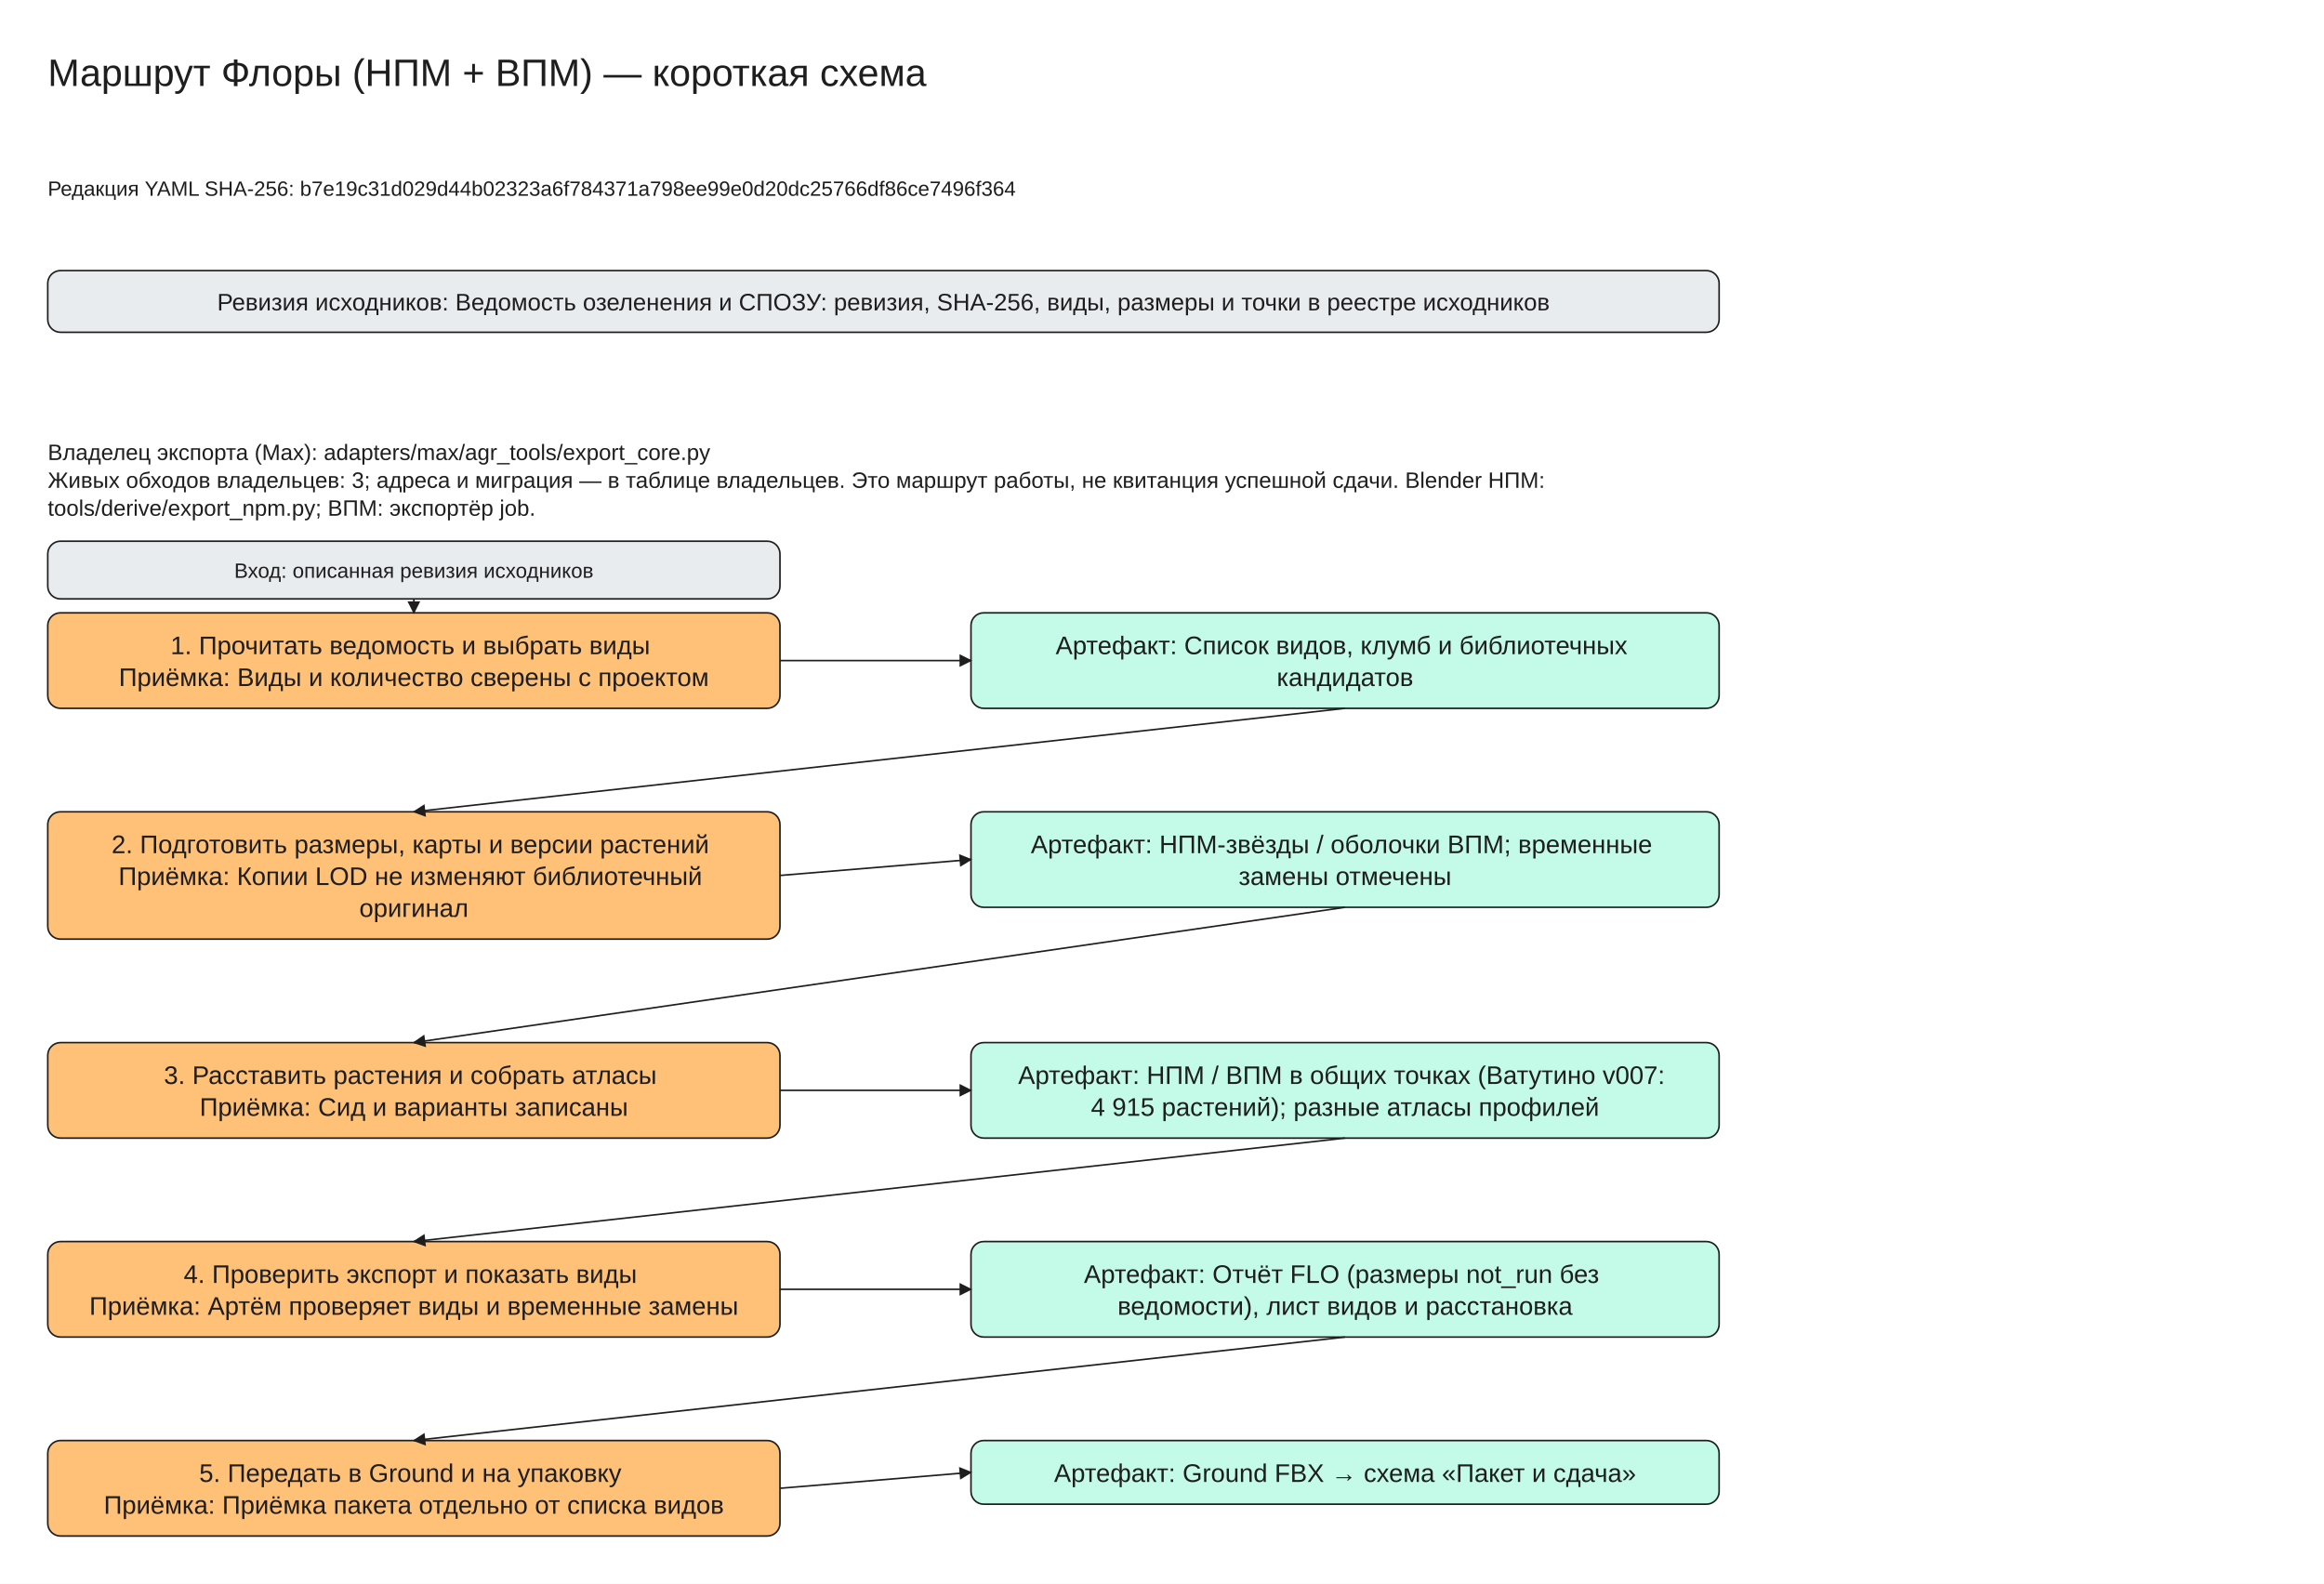
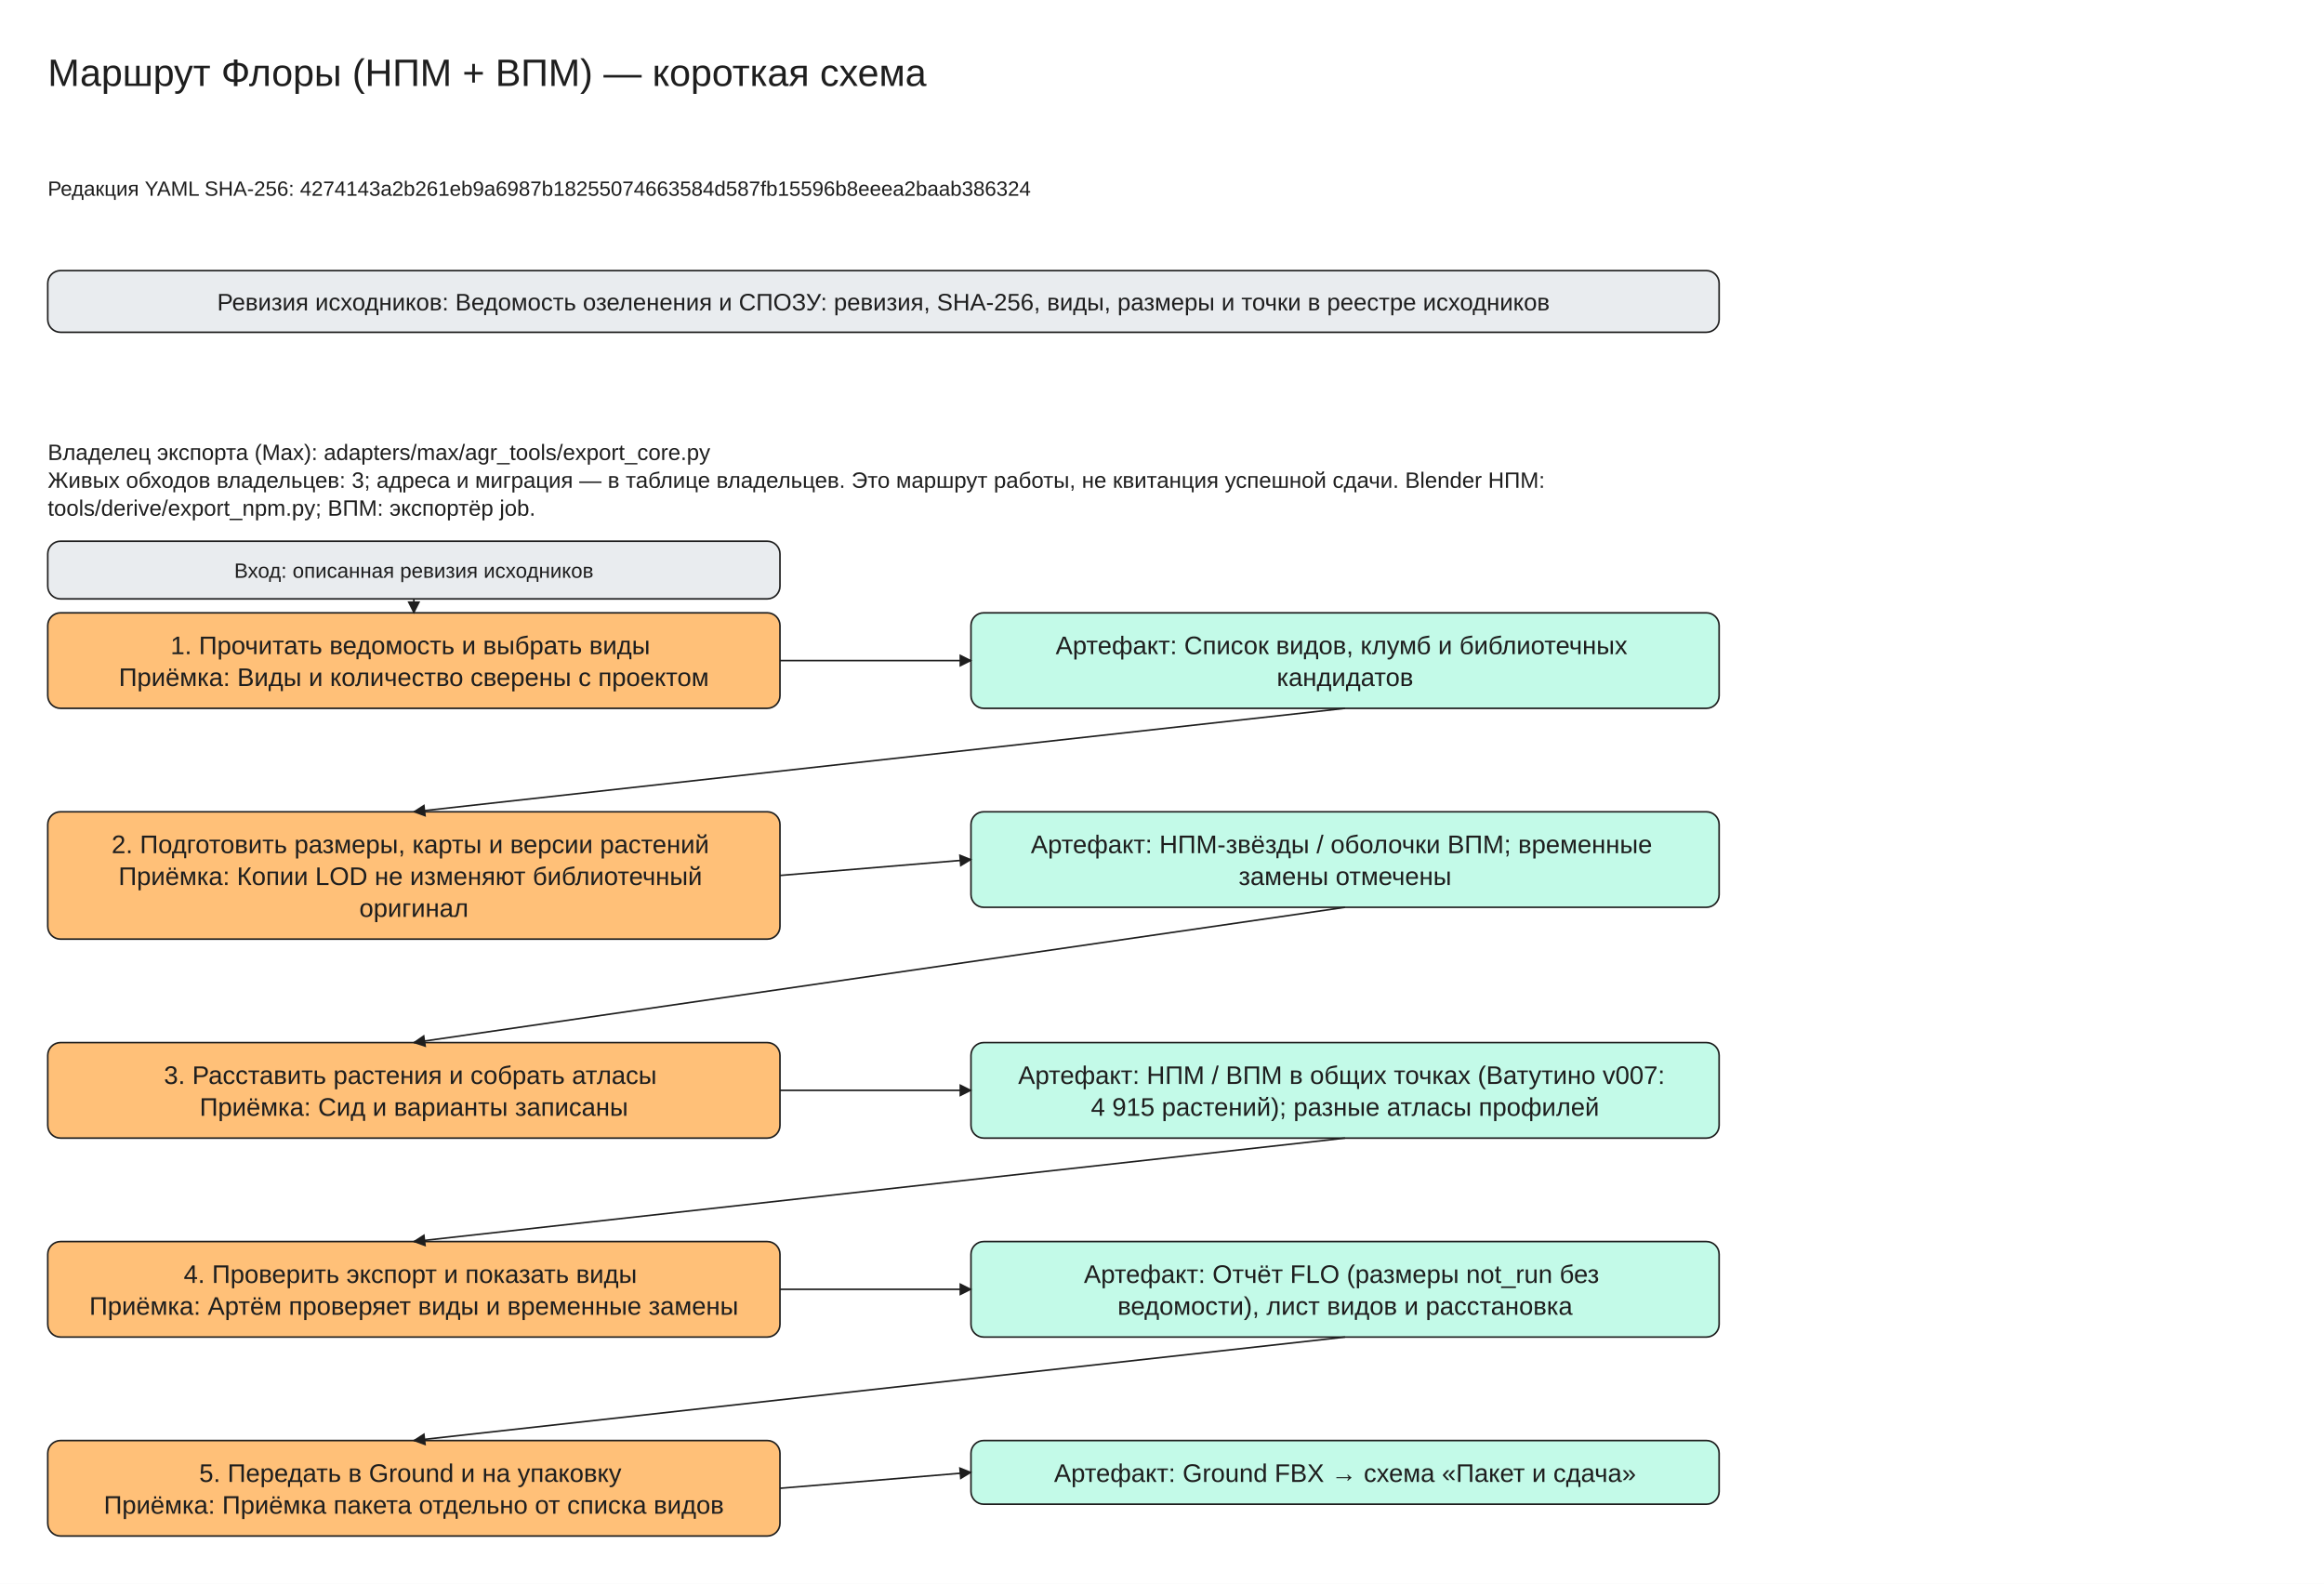
<svg xmlns="http://www.w3.org/2000/svg" viewBox="0 -30 1460 995" width="1460" height="995" font-family="Segoe UI, Arial, sans-serif">
  <defs>
    <marker id="arrow" viewBox="0 0 10 10" refX="9" refY="5" markerWidth="8" markerHeight="8" orient="auto-start-reverse">
      <path d="M0,0 L10,5 L0,10 z" fill="#1e1e1e" />
    </marker>
  </defs>
  <rect x="0" y="-30" width="1460" height="995" fill="#ffffff" />
  <rect x="30" y="140" width="1050" height="38.75" rx="8" fill="#e9ecef" stroke="#1e1e1e" />
  <rect x="30" y="355" width="460" height="60.0" rx="8" fill="#ffc078" stroke="#1e1e1e" />
  <rect x="610" y="355" width="470" height="60.0" rx="8" fill="#c3fae8" stroke="#1e1e1e" />
  <rect x="30" y="310" width="460" height="36.25" rx="8" fill="#e9ecef" stroke="#1e1e1e" />
  <line x1="260.0" y1="346.25" x2="260.0" y2="355.0" stroke="#1e1e1e" marker-end="url(#arrow)" />
  <line x1="490" y1="385.0" x2="610" y2="385.0" stroke="#1e1e1e" marker-end="url(#arrow)" />
  <rect x="30" y="480.0" width="460" height="80.0" rx="8" fill="#ffc078" stroke="#1e1e1e" />
  <rect x="610" y="480.0" width="470" height="60.0" rx="8" fill="#c3fae8" stroke="#1e1e1e" />
  <line x1="845.0" y1="415.0" x2="260.0" y2="480.0" stroke="#1e1e1e" marker-end="url(#arrow)" />
  <line x1="490" y1="520.0" x2="610" y2="510.0" stroke="#1e1e1e" marker-end="url(#arrow)" />
  <rect x="30" y="625.0" width="460" height="60.0" rx="8" fill="#ffc078" stroke="#1e1e1e" />
  <rect x="610" y="625.0" width="470" height="60.0" rx="8" fill="#c3fae8" stroke="#1e1e1e" />
  <line x1="845.0" y1="540.0" x2="260.0" y2="625.0" stroke="#1e1e1e" marker-end="url(#arrow)" />
  <line x1="490" y1="655.0" x2="610" y2="655.0" stroke="#1e1e1e" marker-end="url(#arrow)" />
  <rect x="30" y="750.0" width="460" height="60.0" rx="8" fill="#ffc078" stroke="#1e1e1e" />
  <rect x="610" y="750.0" width="470" height="60.0" rx="8" fill="#c3fae8" stroke="#1e1e1e" />
  <line x1="845.0" y1="685.0" x2="260.0" y2="750.0" stroke="#1e1e1e" marker-end="url(#arrow)" />
  <line x1="490" y1="780.0" x2="610" y2="780.0" stroke="#1e1e1e" marker-end="url(#arrow)" />
  <rect x="30" y="875.0" width="460" height="60.0" rx="8" fill="#ffc078" stroke="#1e1e1e" />
  <rect x="610" y="875.0" width="470" height="40.0" rx="8" fill="#c3fae8" stroke="#1e1e1e" />
  <line x1="845.0" y1="810.0" x2="260.0" y2="875.0" stroke="#1e1e1e" marker-end="url(#arrow)" />
  <line x1="490" y1="905.0" x2="610" y2="895.0" stroke="#1e1e1e" marker-end="url(#arrow)" />
  <text x="30" y="0" font-size="24" text-anchor="start" fill="#1e1e1e">
    <tspan x="30" dy="24">Маршрут Флоры (НПМ + ВПМ) — короткая схема</tspan>
  </text>
  <text x="30" y="80" font-size="13" text-anchor="start" fill="#1e1e1e">
-     <tspan x="30" dy="13">Редакция YAML SHA-256: b7e19c31d029d44b02323a6f784371a798ee99e0d20dc25766df86ce7496f364</tspan>
+     <tspan x="30" dy="13">Редакция YAML SHA-256: 4274143a2b261eb9a6987b18255074663584d587fb15596b8eeea2baab386324</tspan>
  </text>
  <text x="555.0" y="150.0" font-size="15" text-anchor="middle" fill="#1e1e1e">
    <tspan x="555.0" dy="15">Ревизия исходников: Ведомость озеленения и СПОЗУ: ревизия, SHA-256, виды, размеры и точки в реестре исходников</tspan>
  </text>
  <text x="30" y="245" font-size="14" text-anchor="start" fill="#1e1e1e">
    <tspan x="30" dy="14">Владелец экспорта (Max): adapters/max/agr_tools/export_core.py</tspan>
    <tspan x="30" dy="17.5">Живых обходов владельцев: 3; адреса и миграция — в таблице владельцев. Это маршрут работы, не квитанция успешной сдачи. Blender НПМ:</tspan>
    <tspan x="30" dy="17.5">tools/derive/export_npm.py; ВПМ: экспортёр job.</tspan>
  </text>
  <text x="260.0" y="365.0" font-size="16" text-anchor="middle" fill="#1e1e1e">
    <tspan x="260.0" dy="16">1. Прочитать ведомость и выбрать виды</tspan>
    <tspan x="260.0" dy="20.0">Приёмка: Виды и количество сверены с проектом</tspan>
  </text>
  <text x="845.0" y="365.0" font-size="16" text-anchor="middle" fill="#1e1e1e">
    <tspan x="845.0" dy="16">Артефакт: Список видов, клумб и библиотечных</tspan>
    <tspan x="845.0" dy="20.0">кандидатов</tspan>
  </text>
  <text x="260.0" y="320.0" font-size="13" text-anchor="middle" fill="#1e1e1e">
    <tspan x="260.0" dy="13">Вход: описанная ревизия исходников</tspan>
  </text>
  <text x="260.0" y="490.0" font-size="16" text-anchor="middle" fill="#1e1e1e">
    <tspan x="260.0" dy="16">2. Подготовить размеры, карты и версии растений</tspan>
    <tspan x="260.0" dy="20.0">Приёмка: Копии LOD не изменяют библиотечный</tspan>
    <tspan x="260.0" dy="20.0">оригинал</tspan>
  </text>
  <text x="845.0" y="490.0" font-size="16" text-anchor="middle" fill="#1e1e1e">
    <tspan x="845.0" dy="16">Артефакт: НПМ-звёзды / оболочки ВПМ; временные</tspan>
    <tspan x="845.0" dy="20.0">замены отмечены</tspan>
  </text>
  <text x="260.0" y="635.0" font-size="16" text-anchor="middle" fill="#1e1e1e">
    <tspan x="260.0" dy="16">3. Расставить растения и собрать атласы</tspan>
    <tspan x="260.0" dy="20.0">Приёмка: Сид и варианты записаны</tspan>
  </text>
  <text x="845.0" y="635.0" font-size="16" text-anchor="middle" fill="#1e1e1e">
    <tspan x="845.0" dy="16">Артефакт: НПМ / ВПМ в общих точках (Ватутино v007:</tspan>
    <tspan x="845.0" dy="20.0">4 915 растений); разные атласы профилей</tspan>
  </text>
  <text x="260.0" y="760.0" font-size="16" text-anchor="middle" fill="#1e1e1e">
    <tspan x="260.0" dy="16">4. Проверить экспорт и показать виды</tspan>
    <tspan x="260.0" dy="20.0">Приёмка: Артём проверяет виды и временные замены</tspan>
  </text>
  <text x="845.0" y="760.0" font-size="16" text-anchor="middle" fill="#1e1e1e">
    <tspan x="845.0" dy="16">Артефакт: Отчёт FLO (размеры not_run без</tspan>
    <tspan x="845.0" dy="20.0">ведомости), лист видов и расстановка</tspan>
  </text>
  <text x="260.0" y="885.0" font-size="16" text-anchor="middle" fill="#1e1e1e">
    <tspan x="260.0" dy="16">5. Передать в Ground и на упаковку</tspan>
    <tspan x="260.0" dy="20.0">Приёмка: Приёмка пакета отдельно от списка видов</tspan>
  </text>
  <text x="845.0" y="885.0" font-size="16" text-anchor="middle" fill="#1e1e1e">
    <tspan x="845.0" dy="16">Артефакт: Ground FBX → схема «Пакет и сдача»</tspan>
  </text>
</svg>
